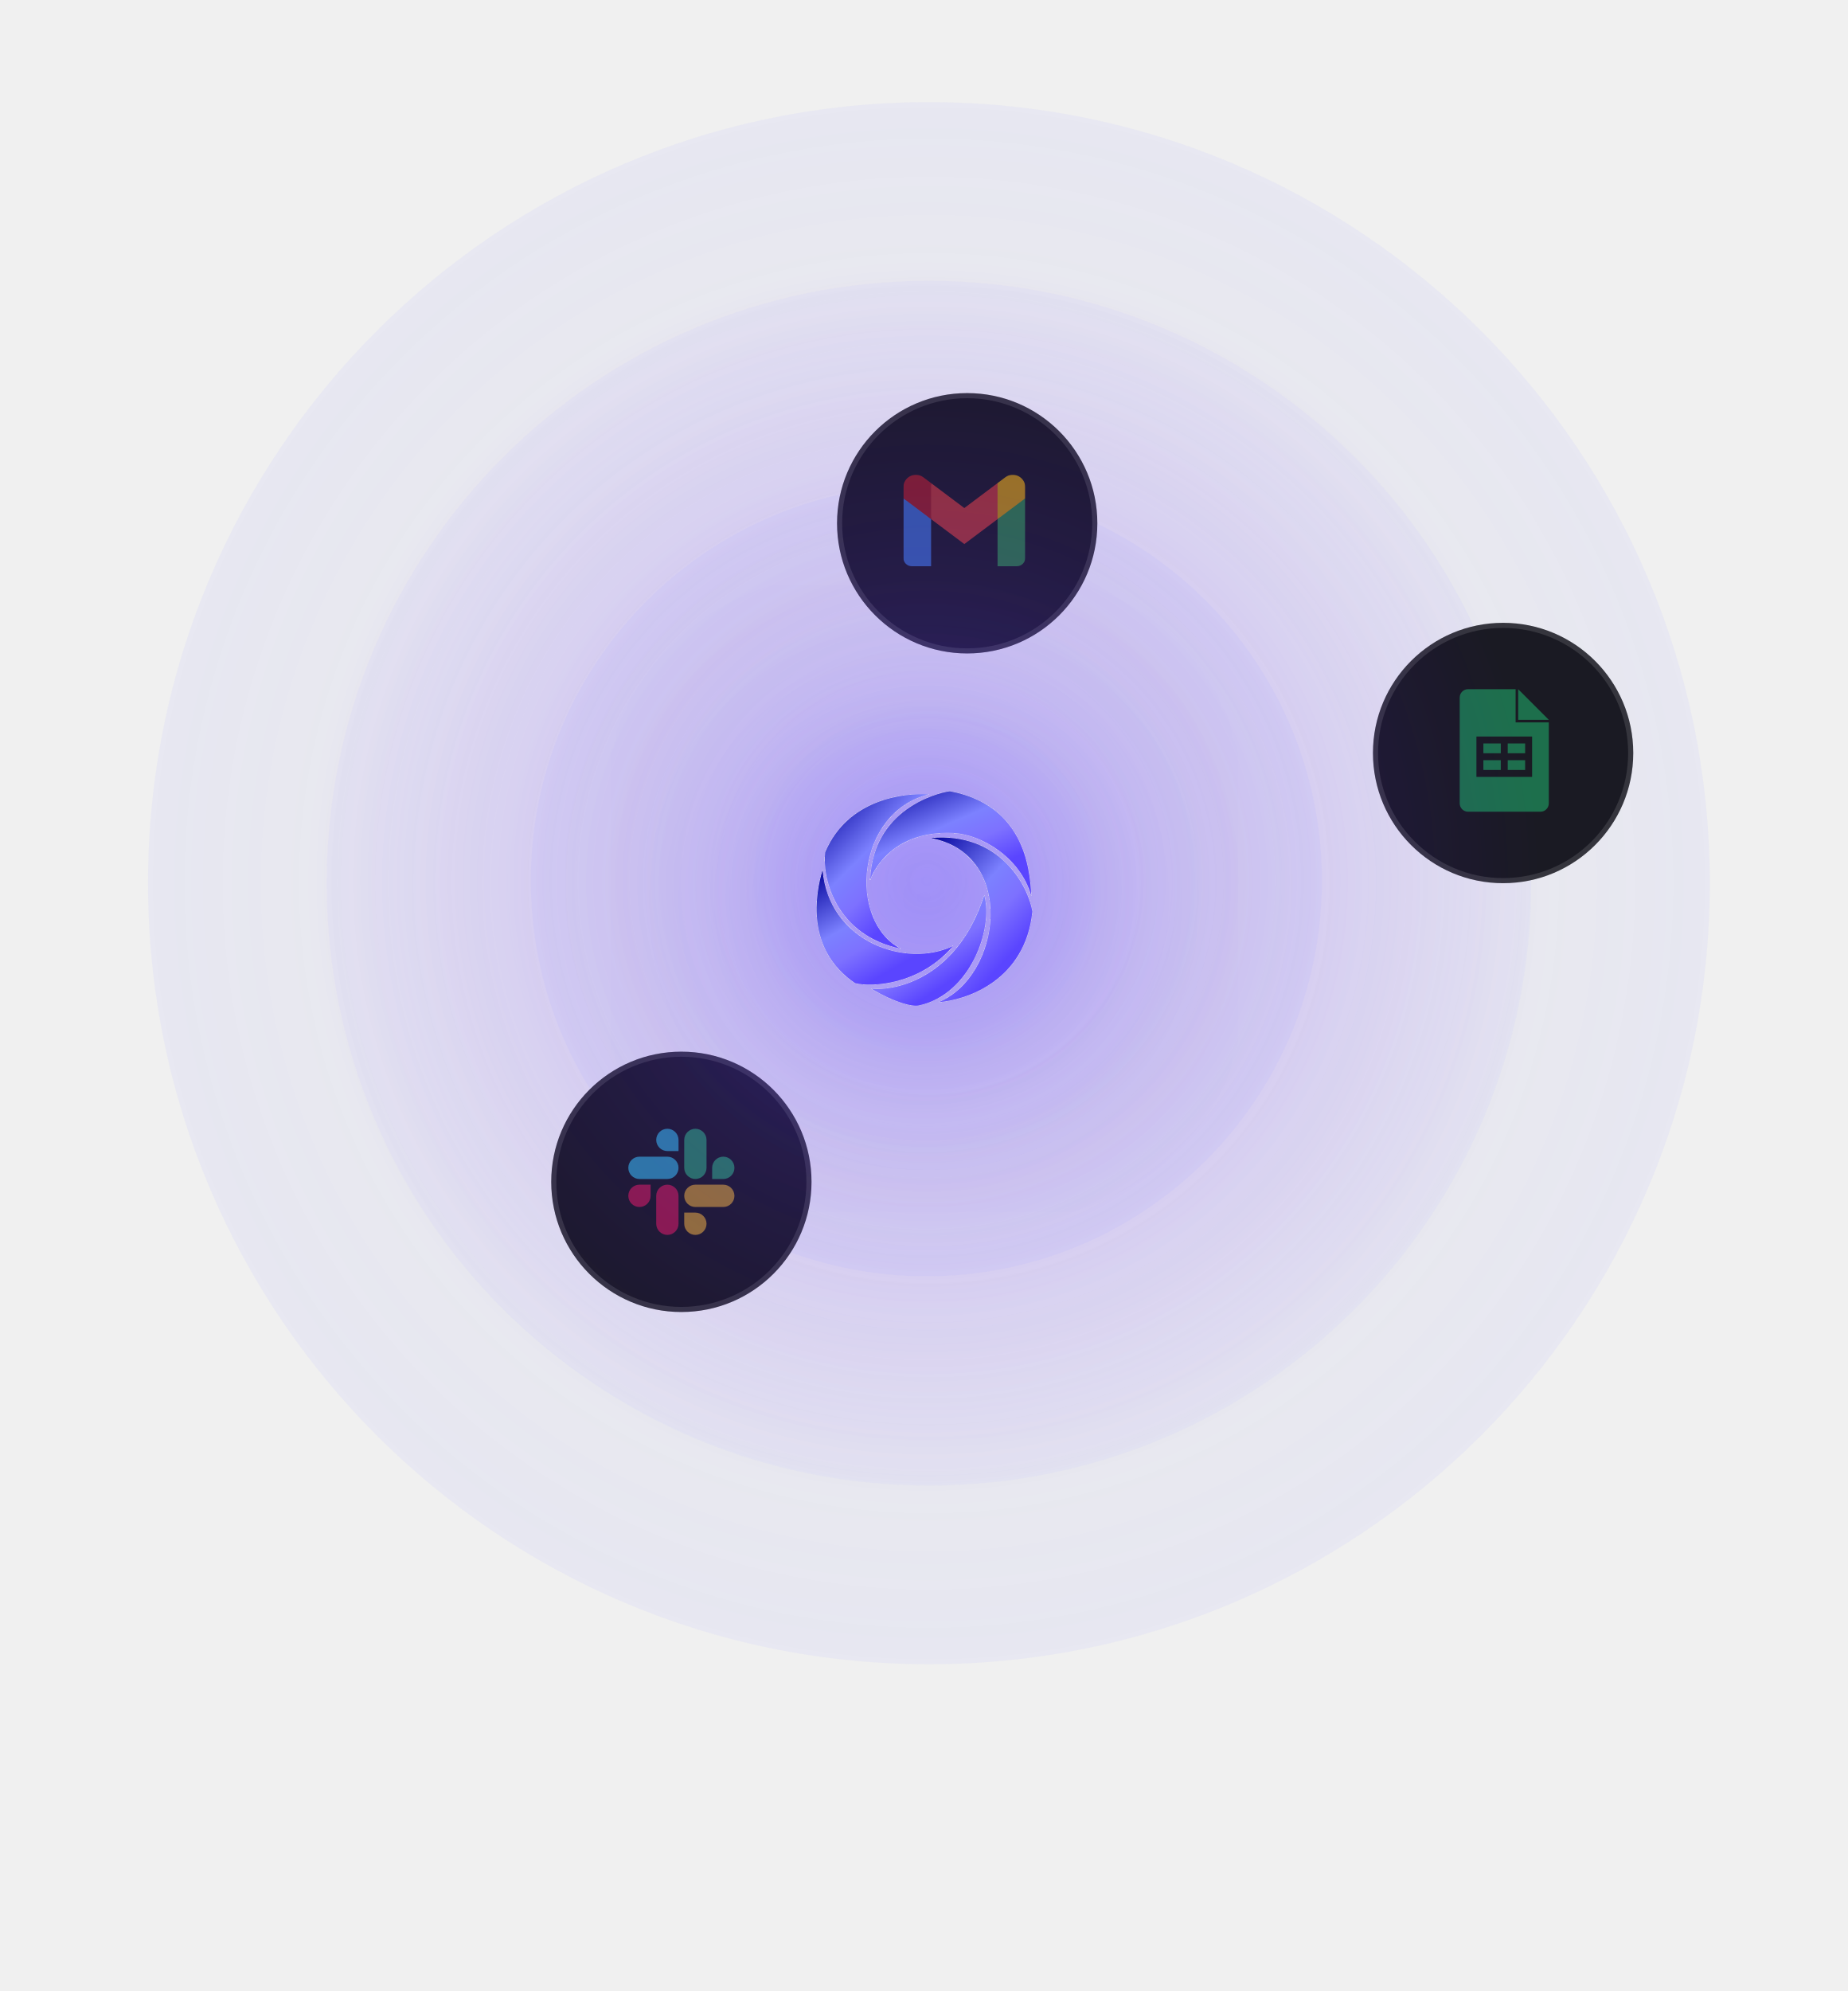
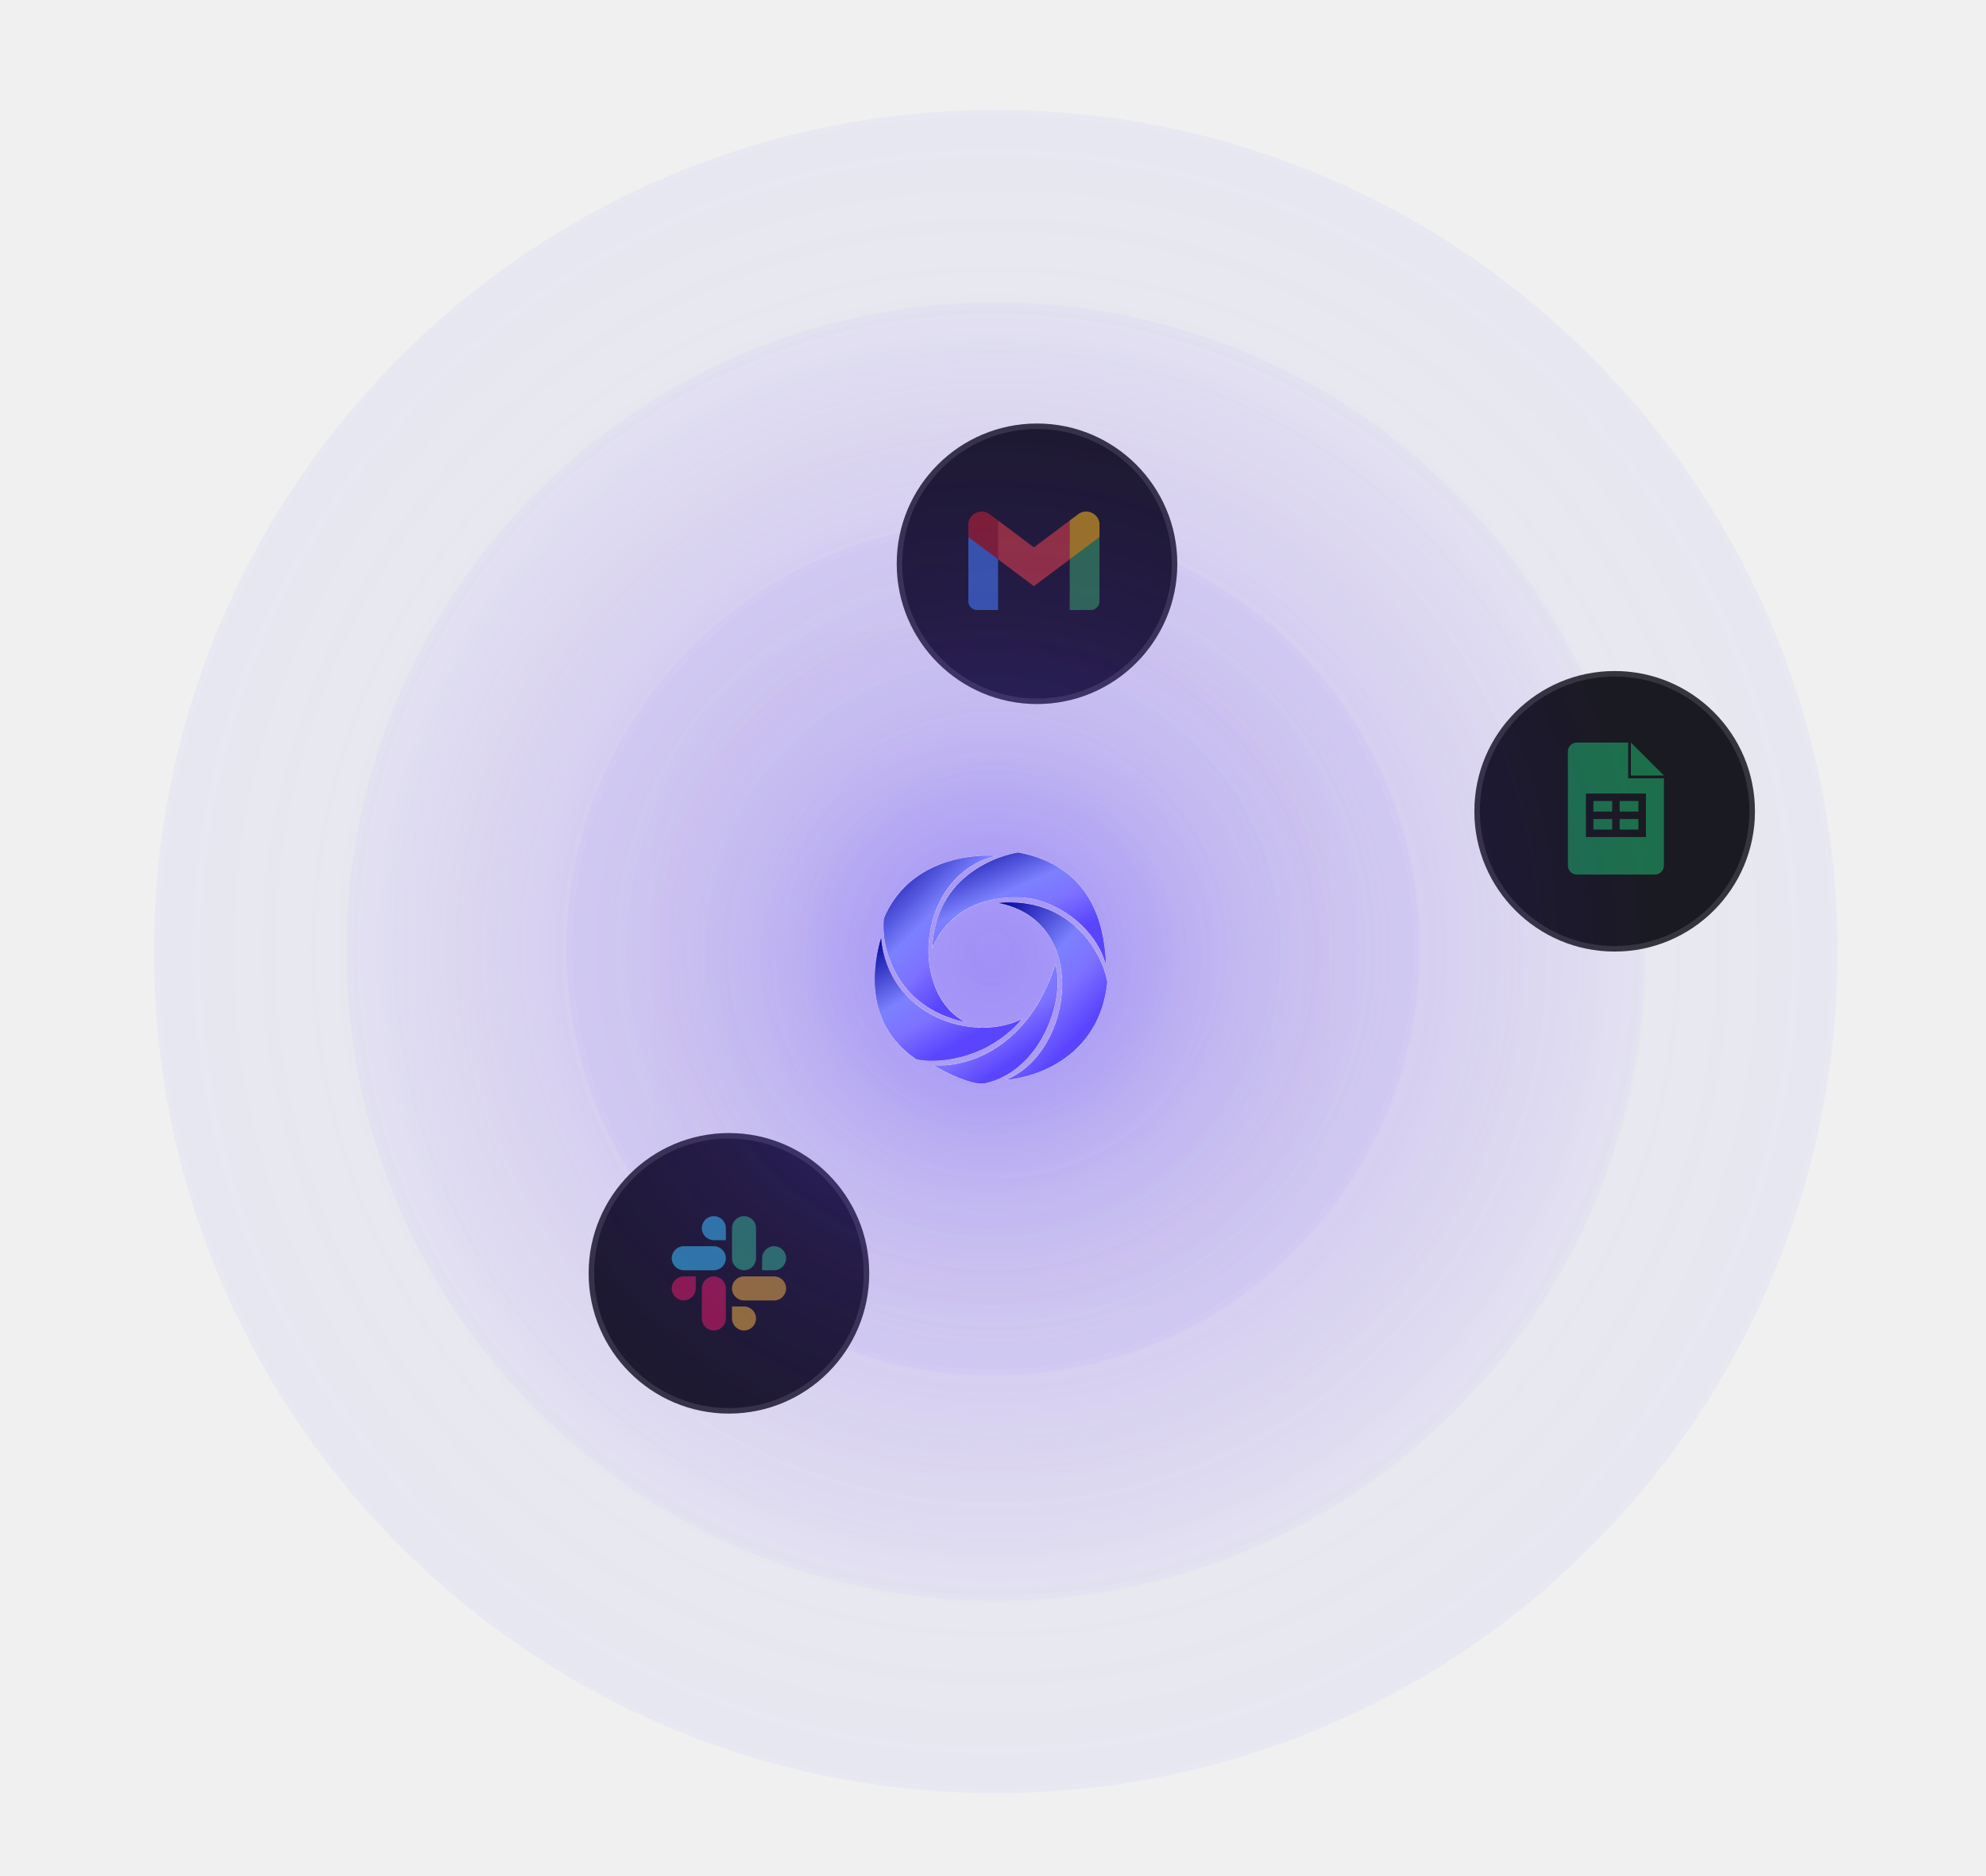
- <svg xmlns="http://www.w3.org/2000/svg" width="362" height="390" viewBox="0 0 362 390" fill="none">
-   <circle cx="182" cy="173" r="153" fill="url(#paint0_radial_248_769)" fill-opacity="0.08" />
-   <circle cx="182" cy="173" r="152.5" stroke="white" stroke-opacity="0.04" />
-   <circle cx="182" cy="173" r="118" fill="url(#paint1_radial_248_769)" fill-opacity="0.05" />
-   <circle cx="182" cy="173" r="117.5" stroke="white" stroke-opacity="0.04" />
-   <circle cx="181.5" cy="172.5" r="77.5" fill="url(#paint2_radial_248_769)" fill-opacity="0.06" />
-   <circle cx="181.5" cy="172.5" r="77" stroke="white" stroke-opacity="0.04" />
-   <rect x="269" y="122" width="51" height="51" rx="25.5" fill="#1A1A23" />
-   <rect x="269.5" y="122.5" width="50" height="50" rx="25" stroke="white" stroke-opacity="0.12" />
-   <path opacity="0.6" d="M294.045 147.545H290.637V145.636H294.047V147.546L294.045 147.545ZM297.455 135V141H303.455L297.455 135ZM298.818 145.636H295.408V147.546H298.818V145.636ZM298.818 148.909H295.408V150.819H298.818V148.909ZM303.454 141.5V157.364C303.454 158.268 302.722 159 301.818 159H287.636C287.421 159 287.208 158.958 287.01 158.875C286.811 158.793 286.631 158.673 286.479 158.521C286.172 158.214 286 157.798 286 157.364V136.636C286 135.732 286.732 135 287.636 135H296.954V141.5H303.454ZM300.181 144.273H289.272V152.182H300.182V144.272L300.181 144.273ZM294.045 148.909H290.637V150.819H294.047V148.909H294.045Z" fill="#20A868" />
-   <rect x="164" y="77" width="51" height="51" rx="25.5" fill="#1A1A23" />
-   <rect x="164.5" y="77.5" width="50" height="50" rx="25" stroke="white" stroke-opacity="0.12" />
-   <g opacity="0.6" clip-path="url(#clip0_248_769)">
-     <path d="M182.426 110.912V101.687L179.565 99.07L177 97.617V109.284C177 110.184 177.73 110.912 178.628 110.912H182.426Z" fill="#4285F4" />
-     <path d="M195.449 110.912H199.248C200.148 110.912 200.876 110.182 200.876 109.284V97.617L197.97 99.281L195.449 101.687V110.912Z" fill="#34A853" />
-     <path d="M182.426 101.686L182.037 98.082L182.426 94.632L188.938 99.516L195.449 94.632L195.885 97.896L195.449 101.686L188.938 106.57L182.426 101.686Z" fill="#EA4335" />
-     <path d="M195.449 94.632V101.687L200.876 97.617V95.446C200.876 93.433 198.577 92.286 196.969 93.493L195.449 94.632Z" fill="#FBBC04" />
-     <path d="M177 97.617L179.496 99.489L182.426 101.687V94.632L180.907 93.493C179.295 92.286 177 93.433 177 95.446V97.617Z" fill="#C5221F" />
-   </g>
-   <rect x="108" y="206" width="51" height="51" rx="25.5" fill="#1A1A23" />
-   <rect x="108.5" y="206.5" width="50" height="50" rx="25" stroke="white" stroke-opacity="0.12" />
-   <g opacity="0.6" clip-path="url(#clip1_248_769)">
-     <path d="M127.472 234.243C127.472 235.446 126.491 236.428 125.288 236.428C124.085 236.428 123.104 235.446 123.104 234.243C123.104 233.04 124.086 232.058 125.288 232.058H127.472L127.472 234.243ZM128.572 234.243C128.572 233.04 129.555 232.058 130.757 232.058C131.96 232.058 132.942 233.04 132.942 234.243V239.712C132.942 240.915 131.96 241.897 130.757 241.897C129.555 241.897 128.572 240.915 128.572 239.712V234.243Z" fill="#DE1C59" />
-     <path d="M130.757 225.472C129.555 225.472 128.572 224.491 128.572 223.288C128.572 222.085 129.555 221.104 130.757 221.104C131.96 221.104 132.942 222.086 132.942 223.288V225.472L130.757 225.472ZM130.757 226.572C131.96 226.572 132.942 227.555 132.942 228.757C132.942 229.96 131.96 230.942 130.757 230.942H125.288C124.086 230.942 123.104 229.96 123.104 228.757C123.104 227.555 124.086 226.572 125.288 226.572H130.757Z" fill="#35C5F0" />
-     <path d="M139.529 228.757C139.529 227.555 140.51 226.572 141.712 226.572C142.915 226.572 143.897 227.555 143.897 228.757C143.897 229.96 142.915 230.942 141.712 230.942H139.529V228.757ZM138.428 228.757C138.428 229.96 137.446 230.942 136.243 230.942C135.041 230.942 134.059 229.96 134.059 228.757V223.288C134.059 222.086 135.041 221.104 136.243 221.104C137.446 221.104 138.428 222.086 138.428 223.288V228.757Z" fill="#2EB57D" />
-     <path d="M136.243 237.528C137.446 237.528 138.428 238.509 138.428 239.712C138.428 240.915 137.446 241.897 136.243 241.897C135.041 241.897 134.059 240.915 134.059 239.712V237.528H136.243ZM136.243 236.428C135.041 236.428 134.059 235.446 134.059 234.243C134.059 233.04 135.041 232.058 136.243 232.058H141.712C142.915 232.058 143.897 233.04 143.897 234.243C143.897 235.446 142.915 236.428 141.712 236.428H136.243Z" fill="#EBB02E" />
-   </g>
-   <path d="M181.5 410C49.78 410 -57 303.668 -57 172.5C-57 41.332 49.78 -65 181.5 -65C313.22 -65 420 41.332 420 172.5C420 303.668 313.22 410 181.5 410Z" fill="url(#paint3_radial_248_769)" fill-opacity="0.58" />
-   <g filter="url(#filter0_d_248_769)">
-     <path d="M182.377 164.15C199.275 167.342 196.209 191.273 183.907 196.313C189.288 195.853 200.852 192.201 202.268 178.544C201.398 173.473 195.843 162.95 182.377 164.15Z" fill="url(#paint4_linear_248_769)" />
-     <path d="M186.755 163.157C173.614 162.568 170.494 172.305 170.494 172.305C171.124 157.309 185.844 154.944 186.145 155.001C200.423 157.715 201.756 169.67 202.057 175.429C199.836 167.748 192.104 163.397 186.755 163.157Z" fill="url(#paint5_linear_248_769)" />
-     <path d="M181.953 155.597C167.731 159.078 166.021 180.32 176.402 185.81C163.537 183.05 161.093 171.778 161.683 166.937C166.123 156.472 177.182 155.317 181.953 155.597Z" fill="url(#paint6_linear_248_769)" />
-     <path d="M186.726 185.301C177.635 189.772 162.363 184.551 161.163 170.45C159.782 175.06 157.787 185.949 167.533 192.574C170.633 193.374 180.149 193.03 186.726 185.301Z" fill="url(#paint7_linear_248_769)" />
-     <path d="M192.845 175.403C187.757 191.245 175.983 194.185 170.732 193.675C175.143 196.286 178.669 197.247 180.049 196.947C190.131 194.757 194.646 181.854 192.845 175.403Z" fill="url(#paint8_linear_248_769)" />
+ <svg xmlns="http://www.w3.org/2000/svg" width="361" height="341" viewBox="0 0 361 341" fill="none">
+   <g clip-path="url(#clip0_283_1435)">
+     <circle cx="181" cy="173" r="153" fill="url(#paint0_radial_283_1435)" fill-opacity="0.08" />
+     <circle cx="181" cy="173" r="152.5" stroke="white" stroke-opacity="0.04" />
+     <circle cx="181" cy="173" r="118" fill="url(#paint1_radial_283_1435)" fill-opacity="0.05" />
+     <circle cx="181" cy="173" r="117.5" stroke="white" stroke-opacity="0.04" />
+     <circle cx="180.5" cy="172.5" r="77.5" fill="url(#paint2_radial_283_1435)" fill-opacity="0.06" />
+     <circle cx="180.5" cy="172.5" r="77" stroke="white" stroke-opacity="0.04" />
+     <rect x="268" y="122" width="51" height="51" rx="25.5" fill="#1A1A23" />
+     <rect x="268.5" y="122.5" width="50" height="50" rx="25" stroke="white" stroke-opacity="0.12" />
+     <path opacity="0.6" d="M293.045 147.545H289.637V145.636H293.047V147.546L293.045 147.545ZM296.455 135V141H302.455L296.455 135ZM297.818 145.636H294.408V147.546H297.818V145.636ZM297.818 148.909H294.408V150.819H297.818V148.909ZM302.454 141.5V157.364C302.454 158.268 301.722 159 300.818 159H286.636C286.421 159 286.208 158.958 286.01 158.875C285.811 158.793 285.631 158.673 285.479 158.521C285.172 158.214 285 157.798 285 157.364V136.636C285 135.732 285.732 135 286.636 135H295.954V141.5H302.454ZM299.181 144.273H288.272V152.182H299.182V144.272L299.181 144.273ZM293.045 148.909H289.637V150.819H293.047V148.909H293.045Z" fill="#20A868" />
+     <rect x="163" y="77" width="51" height="51" rx="25.5" fill="#1A1A23" />
+     <rect x="163.5" y="77.5" width="50" height="50" rx="25" stroke="white" stroke-opacity="0.12" />
+     <g opacity="0.6" clip-path="url(#clip1_283_1435)">
+       <path d="M181.426 110.912V101.687L178.565 99.07L176 97.617V109.284C176 110.184 176.73 110.912 177.628 110.912H181.426Z" fill="#4285F4" />
+       <path d="M194.449 110.912H198.248C199.148 110.912 199.876 110.182 199.876 109.284V97.617L196.97 99.281L194.449 101.687V110.912Z" fill="#34A853" />
+       <path d="M181.426 101.686L181.037 98.082L181.426 94.632L187.938 99.516L194.449 94.632L194.885 97.896L194.449 101.686L187.938 106.57L181.426 101.686Z" fill="#EA4335" />
+       <path d="M194.449 94.632V101.687L199.876 97.617V95.446C199.876 93.433 197.577 92.286 195.969 93.493L194.449 94.632Z" fill="#FBBC04" />
+       <path d="M176 97.617L178.496 99.489L181.426 101.687V94.632L179.907 93.493C178.295 92.286 176 93.433 176 95.446V97.617Z" fill="#C5221F" />
+     </g>
+     <rect x="107" y="206" width="51" height="51" rx="25.5" fill="#1A1A23" />
+     <rect x="107.5" y="206.5" width="50" height="50" rx="25" stroke="white" stroke-opacity="0.12" />
+     <g opacity="0.6" clip-path="url(#clip2_283_1435)">
+       <path d="M126.472 234.243C126.472 235.446 125.491 236.428 124.288 236.428C123.085 236.428 122.104 235.446 122.104 234.243C122.104 233.04 123.086 232.058 124.288 232.058H126.472L126.472 234.243ZM127.572 234.243C127.572 233.04 128.555 232.058 129.757 232.058C130.96 232.058 131.942 233.04 131.942 234.243V239.712C131.942 240.915 130.96 241.897 129.757 241.897C128.555 241.897 127.572 240.915 127.572 239.712V234.243Z" fill="#DE1C59" />
+       <path d="M129.757 225.472C128.555 225.472 127.572 224.491 127.572 223.288C127.572 222.085 128.555 221.104 129.757 221.104C130.96 221.104 131.942 222.086 131.942 223.288V225.472L129.757 225.472ZM129.757 226.572C130.96 226.572 131.942 227.555 131.942 228.757C131.942 229.96 130.96 230.942 129.757 230.942H124.288C123.086 230.942 122.104 229.96 122.104 228.757C122.104 227.555 123.086 226.572 124.288 226.572H129.757Z" fill="#35C5F0" />
+       <path d="M138.528 228.757C138.528 227.555 139.509 226.572 140.712 226.572C141.915 226.572 142.897 227.555 142.897 228.757C142.897 229.96 141.915 230.942 140.712 230.942H138.528V228.757ZM137.428 228.757C137.428 229.96 136.446 230.942 135.243 230.942C134.04 230.942 133.058 229.96 133.058 228.757V223.288C133.058 222.086 134.04 221.104 135.243 221.104C136.446 221.104 137.428 222.086 137.428 223.288V228.757Z" fill="#2EB57D" />
+       <path d="M135.243 237.528C136.446 237.528 137.428 238.509 137.428 239.712C137.428 240.915 136.446 241.897 135.243 241.897C134.04 241.897 133.058 240.915 133.058 239.712V237.528H135.243ZM135.243 236.428C134.04 236.428 133.058 235.446 133.058 234.243C133.058 233.04 134.04 232.058 135.243 232.058H140.712C141.915 232.058 142.897 233.04 142.897 234.243C142.897 235.446 141.915 236.428 140.712 236.428H135.243Z" fill="#EBB02E" />
+     </g>
+     <path d="M180.5 410C48.78 410 -58 303.668 -58 172.5C-58 41.332 48.78 -65 180.5 -65C312.22 -65 419 41.332 419 172.5C419 303.668 312.22 410 180.5 410Z" fill="url(#paint3_radial_283_1435)" fill-opacity="0.58" />
+     <g filter="url(#filter0_d_283_1435)">
+       <path d="M181.377 164.15C198.275 167.342 195.209 191.273 182.907 196.313C188.288 195.853 199.852 192.201 201.268 178.544C200.398 173.473 194.843 162.95 181.377 164.15Z" fill="url(#paint4_linear_283_1435)" />
+       <path d="M185.756 163.157C172.615 162.568 169.495 172.305 169.495 172.305C170.124 157.309 184.845 154.944 185.145 155.001C199.424 157.715 200.757 169.67 201.057 175.429C198.837 167.748 191.104 163.397 185.756 163.157Z" fill="url(#paint5_linear_283_1435)" />
+       <path d="M180.953 155.597C166.731 159.078 165.021 180.32 175.402 185.81C162.537 183.05 160.093 171.778 160.683 166.937C165.123 156.472 176.182 155.317 180.953 155.597Z" fill="url(#paint6_linear_283_1435)" />
+       <path d="M185.726 185.301C176.635 189.772 161.363 184.551 160.163 170.45C158.782 175.06 156.787 185.949 166.533 192.574C169.633 193.374 179.149 193.03 185.726 185.301Z" fill="url(#paint7_linear_283_1435)" />
+       <path d="M191.846 175.403C186.757 191.245 174.984 194.185 169.733 193.675C174.143 196.286 177.67 197.247 179.05 196.947C189.131 194.757 193.646 181.854 191.846 175.403Z" fill="url(#paint8_linear_283_1435)" />
+     </g>
  </g>
  <defs>
-     <filter id="filter0_d_248_769" x="119.7" y="114.7" width="122.869" height="122.6" filterUnits="userSpaceOnUse" color-interpolation-filters="sRGB">
+     <filter id="filter0_d_283_1435" x="118.7" y="114.7" width="122.868" height="122.6" filterUnits="userSpaceOnUse" color-interpolation-filters="sRGB">
      <feFlood flood-opacity="0" result="BackgroundImageFix" />
      <feColorMatrix in="SourceAlpha" type="matrix" values="0 0 0 0 0 0 0 0 0 0 0 0 0 0 0 0 0 0 127 0" result="hardAlpha" />
      <feOffset />
      <feGaussianBlur stdDeviation="20.15" />
      <feComposite in2="hardAlpha" operator="out" />
      <feColorMatrix type="matrix" values="0 0 0 0 0.274 0 0 0 0 0.146 0 0 0 0 1 0 0 0 1 0" />
-       <feBlend mode="normal" in2="BackgroundImageFix" result="effect1_dropShadow_248_769" />
-       <feBlend mode="normal" in="SourceGraphic" in2="effect1_dropShadow_248_769" result="shape" />
+       <feBlend mode="normal" in2="BackgroundImageFix" result="effect1_dropShadow_283_1435" />
+       <feBlend mode="normal" in="SourceGraphic" in2="effect1_dropShadow_283_1435" result="shape" />
    </filter>
-     <radialGradient id="paint0_radial_248_769" cx="0" cy="0" r="1" gradientUnits="userSpaceOnUse" gradientTransform="translate(182 173) rotate(90) scale(153)">
+     <radialGradient id="paint0_radial_283_1435" cx="0" cy="0" r="1" gradientUnits="userSpaceOnUse" gradientTransform="translate(181 173) rotate(90) scale(153)">
      <stop stop-color="#4A4D99" stop-opacity="0" />
      <stop offset="1" stop-color="#7C80FF" />
    </radialGradient>
-     <radialGradient id="paint1_radial_248_769" cx="0" cy="0" r="1" gradientUnits="userSpaceOnUse" gradientTransform="translate(182 173) rotate(90) scale(118)">
+     <radialGradient id="paint1_radial_283_1435" cx="0" cy="0" r="1" gradientUnits="userSpaceOnUse" gradientTransform="translate(181 173) rotate(90) scale(118)">
      <stop stop-color="#4B4499" stop-opacity="0" />
      <stop offset="1" stop-color="#7D71FF" />
    </radialGradient>
-     <radialGradient id="paint2_radial_248_769" cx="0" cy="0" r="1" gradientUnits="userSpaceOnUse" gradientTransform="translate(181.5 172.5) rotate(90) scale(77.5)">
+     <radialGradient id="paint2_radial_283_1435" cx="0" cy="0" r="1" gradientUnits="userSpaceOnUse" gradientTransform="translate(180.5 172.5) rotate(90) scale(77.5)">
      <stop stop-color="#4A4D99" stop-opacity="0" />
      <stop offset="1" stop-color="#7C80FF" />
    </radialGradient>
-     <radialGradient id="paint3_radial_248_769" cx="0" cy="0" r="1" gradientUnits="userSpaceOnUse" gradientTransform="translate(181.5 172.5) rotate(89.7613) scale(120.001 120.506)">
+     <radialGradient id="paint3_radial_283_1435" cx="0" cy="0" r="1" gradientUnits="userSpaceOnUse" gradientTransform="translate(180.5 172.5) rotate(89.7613) scale(120.001 120.506)">
      <stop stop-color="#694BFF" stop-opacity="0.57" />
      <stop offset="1" stop-color="#4D00FF" stop-opacity="0" />
    </radialGradient>
-     <linearGradient id="paint4_linear_248_769" x1="195.483" y1="189.74" x2="175.412" y2="171.455" gradientUnits="userSpaceOnUse">
+     <linearGradient id="paint4_linear_283_1435" x1="194.483" y1="189.74" x2="174.412" y2="171.455" gradientUnits="userSpaceOnUse">
      <stop stop-color="#5A45FF" />
      <stop offset="0.265" stop-color="#7D71FF" />
      <stop offset="0.479" stop-color="#7C81FF" />
      <stop offset="1" stop-color="#000099" />
    </linearGradient>
-     <linearGradient id="paint5_linear_248_769" x1="191.291" y1="171.266" x2="181.906" y2="149.845" gradientUnits="userSpaceOnUse">
+     <linearGradient id="paint5_linear_283_1435" x1="190.291" y1="171.266" x2="180.907" y2="149.845" gradientUnits="userSpaceOnUse">
      <stop stop-color="#5A45FF" />
      <stop offset="0.265" stop-color="#7D71FF" />
      <stop offset="0.479" stop-color="#7C81FF" />
      <stop offset="1" stop-color="#000099" />
    </linearGradient>
-     <linearGradient id="paint6_linear_248_769" x1="175.012" y1="179.646" x2="156.109" y2="160.858" gradientUnits="userSpaceOnUse">
+     <linearGradient id="paint6_linear_283_1435" x1="174.012" y1="179.646" x2="155.109" y2="160.858" gradientUnits="userSpaceOnUse">
      <stop stop-color="#5A45FF" />
      <stop offset="0.265" stop-color="#7D71FF" />
      <stop offset="0.479" stop-color="#7C81FF" />
      <stop offset="1" stop-color="#000099" />
    </linearGradient>
-     <linearGradient id="paint7_linear_248_769" x1="177.61" y1="188.301" x2="165.578" y2="167.112" gradientUnits="userSpaceOnUse">
+     <linearGradient id="paint7_linear_283_1435" x1="176.61" y1="188.301" x2="164.578" y2="167.112" gradientUnits="userSpaceOnUse">
      <stop stop-color="#5A45FF" />
      <stop offset="0.265" stop-color="#7D71FF" />
      <stop offset="0.479" stop-color="#7C81FF" />
      <stop offset="1" stop-color="#000099" />
    </linearGradient>
-     <linearGradient id="paint8_linear_248_769" x1="185.558" y1="192.599" x2="173.226" y2="173.619" gradientUnits="userSpaceOnUse">
+     <linearGradient id="paint8_linear_283_1435" x1="184.558" y1="192.599" x2="172.226" y2="173.619" gradientUnits="userSpaceOnUse">
      <stop stop-color="#5A45FF" />
      <stop offset="0.265" stop-color="#7D71FF" />
      <stop offset="0.479" stop-color="#7C81FF" />
      <stop offset="1" stop-color="#000099" />
    </linearGradient>
-     <clipPath id="clip0_248_769">
-       <rect width="23.876" height="18" fill="white" transform="translate(177 93)" />
+     <clipPath id="clip0_283_1435">
+       <rect width="361" height="341" fill="white" />
    </clipPath>
-     <clipPath id="clip1_248_769">
-       <rect width="21" height="21" fill="white" transform="translate(123 221)" />
+     <clipPath id="clip1_283_1435">
+       <rect width="23.876" height="18" fill="white" transform="translate(176 93)" />
+     </clipPath>
+     <clipPath id="clip2_283_1435">
+       <rect width="21" height="21" fill="white" transform="translate(122 221)" />
    </clipPath>
  </defs>
</svg>
